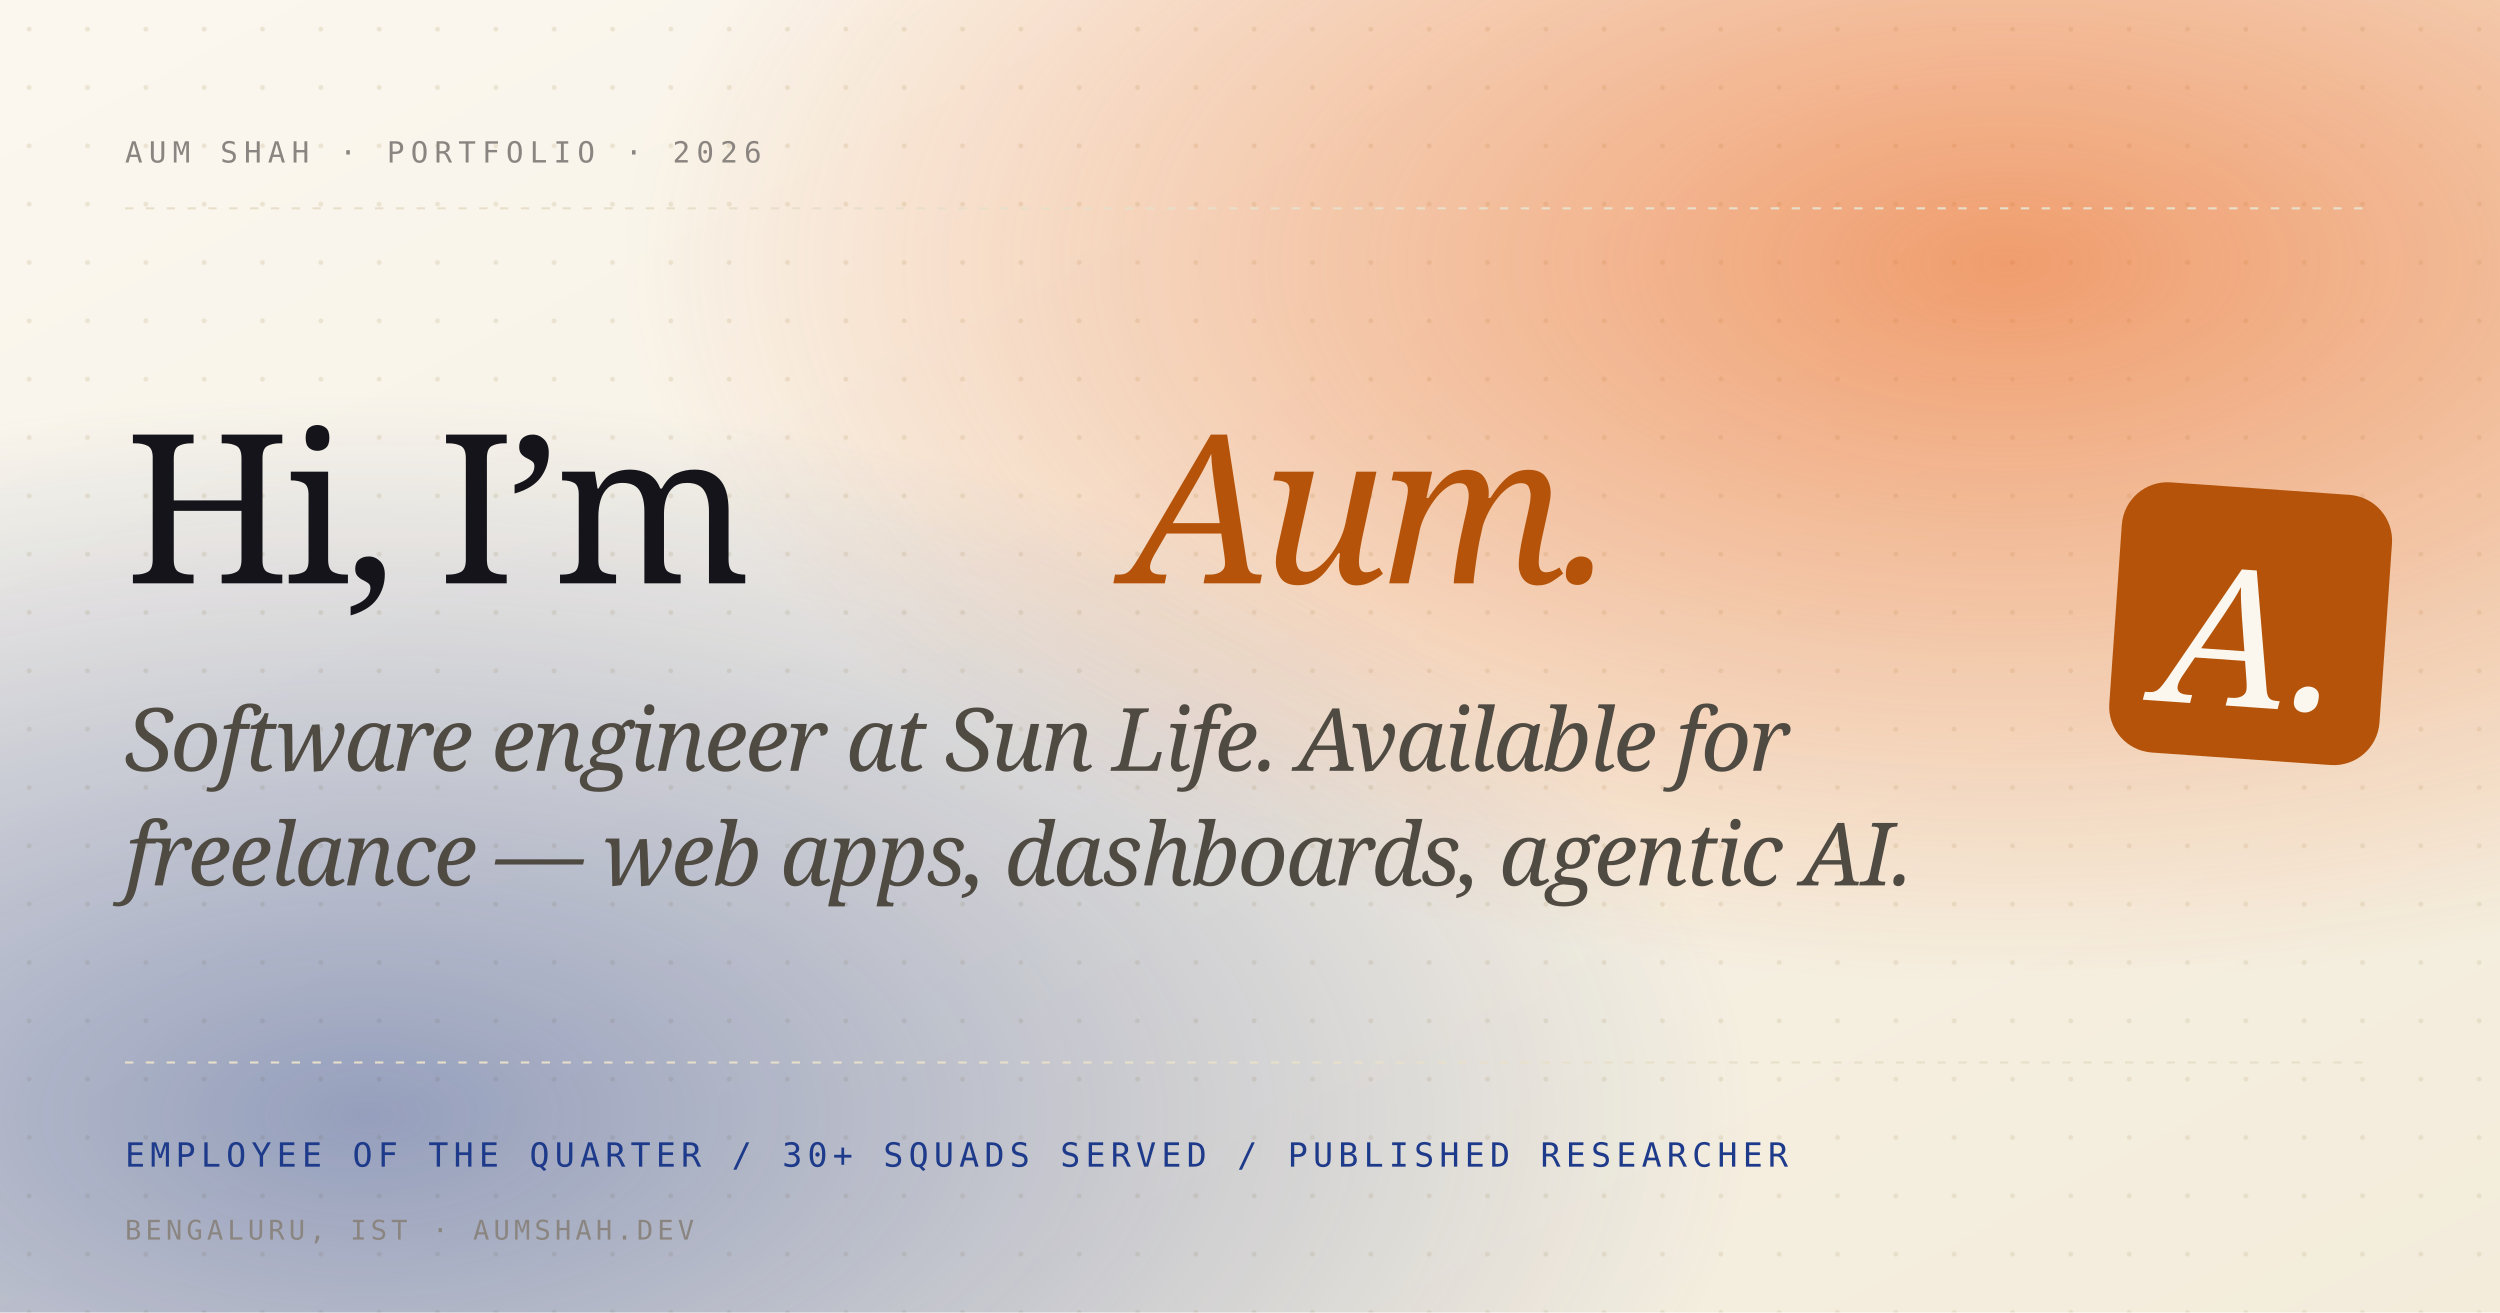
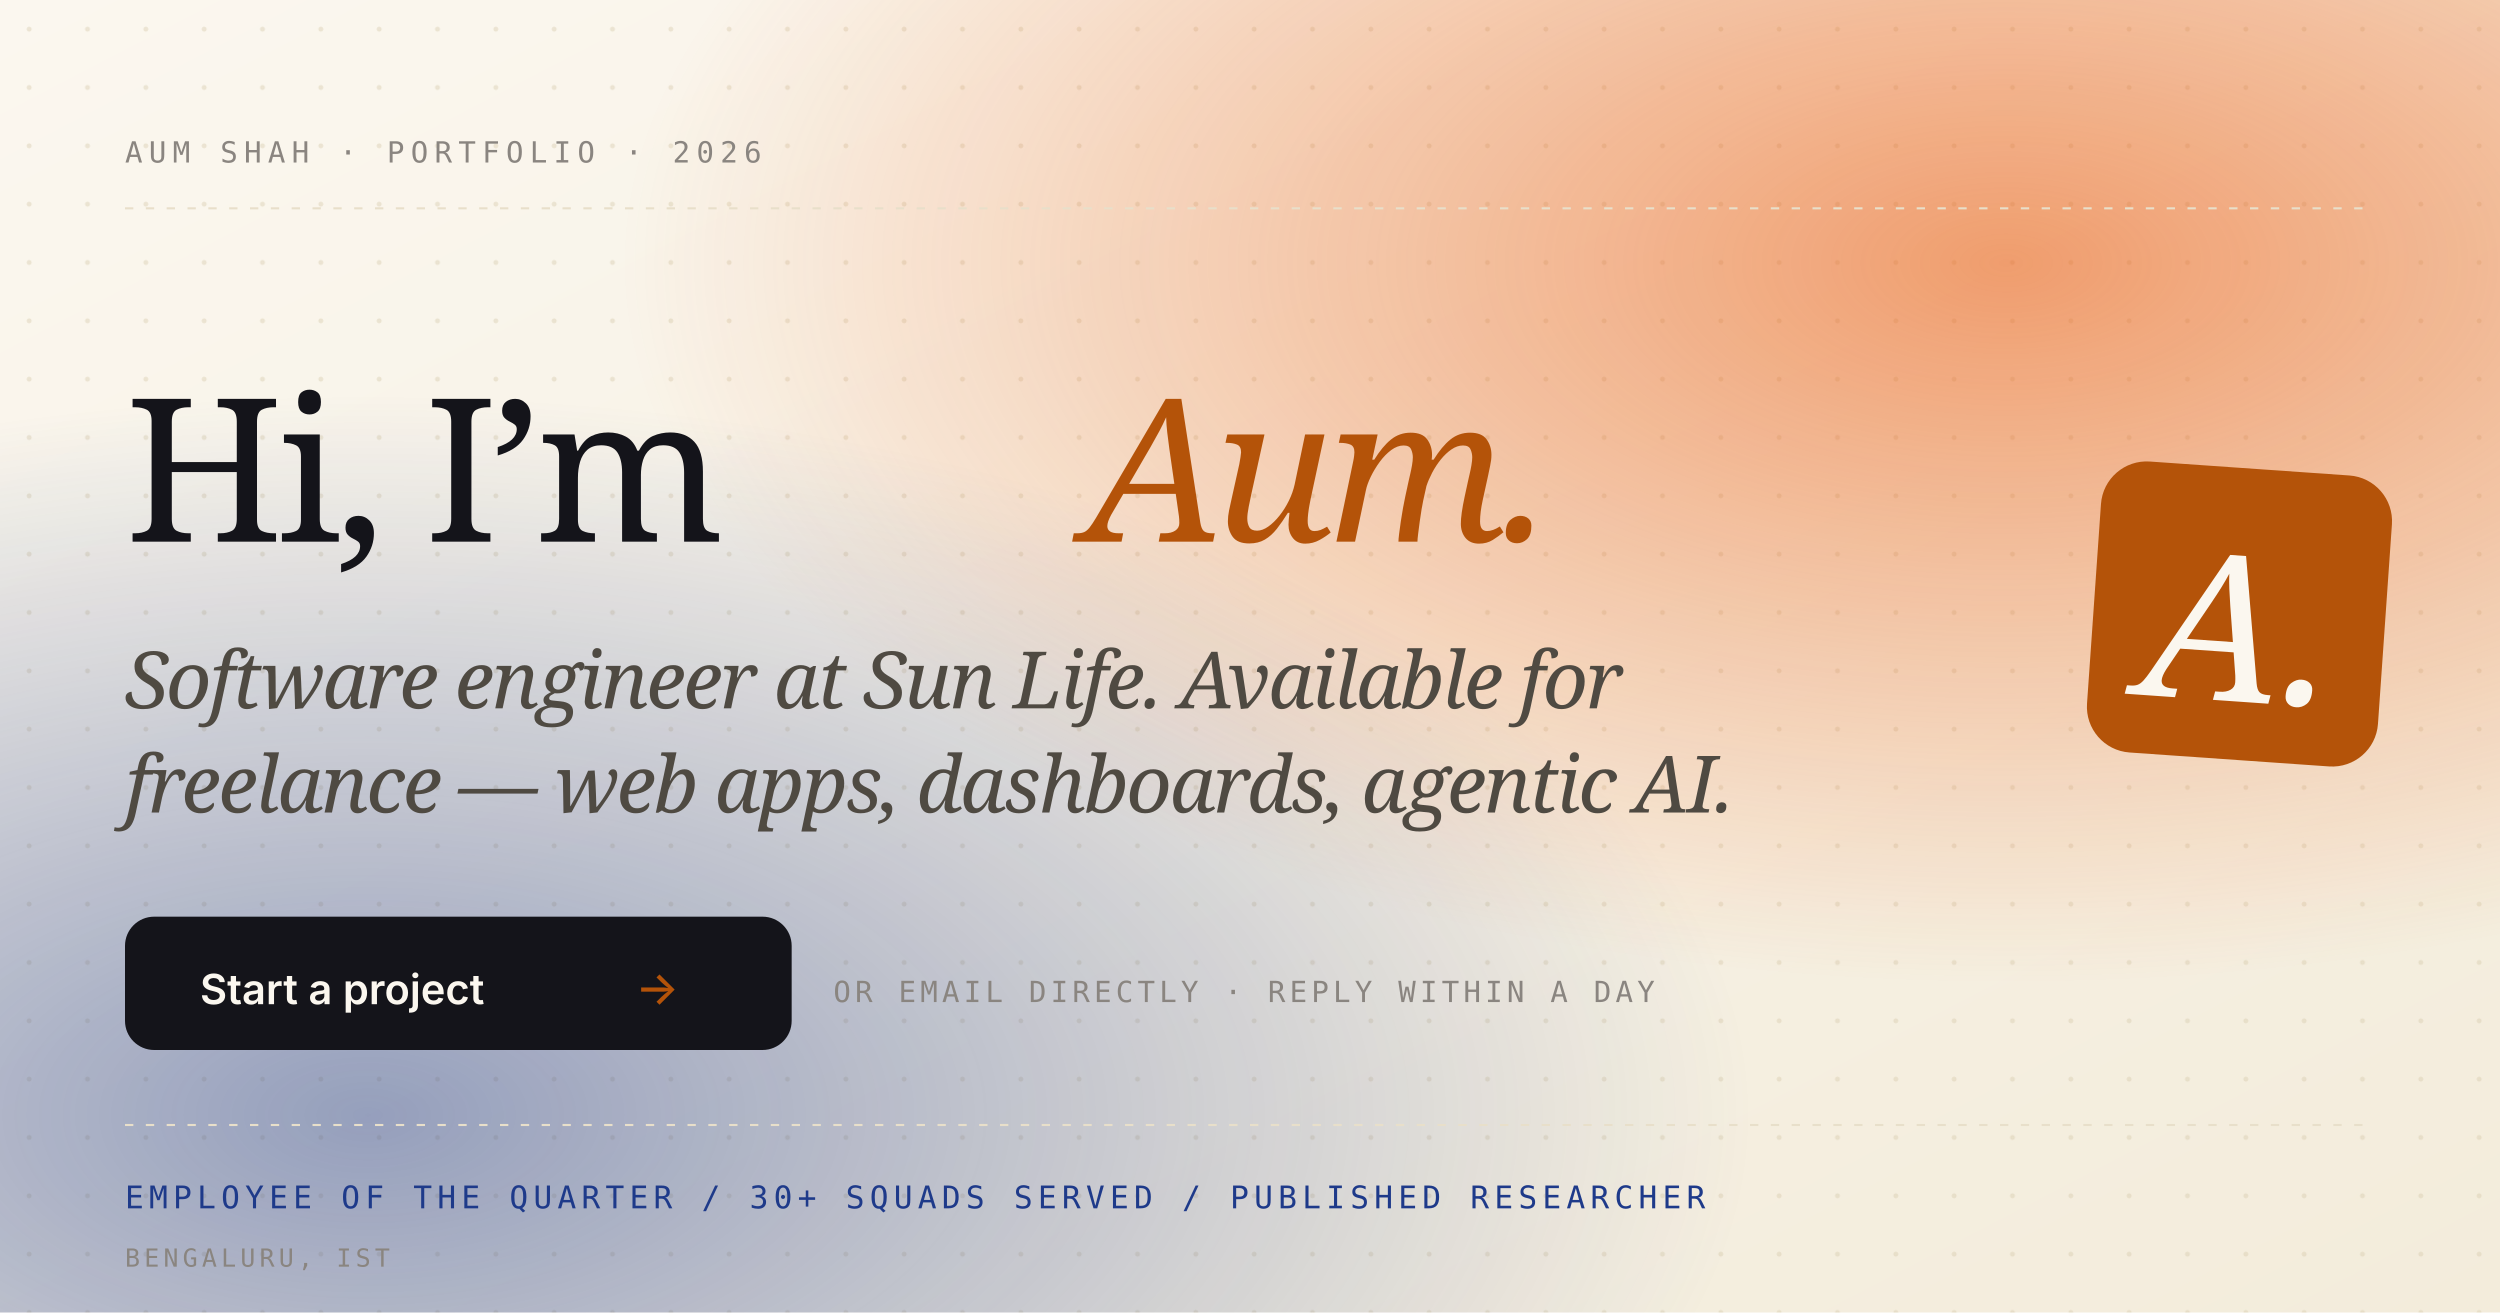
<svg xmlns="http://www.w3.org/2000/svg" viewBox="0 0 1200 630" width="1200" height="630">
  <defs>
    <linearGradient id="bg" x1="0%" y1="0%" x2="100%" y2="100%">
      <stop offset="0%" stop-color="#fbf7ef" />
      <stop offset="100%" stop-color="#f3ecdb" />
    </linearGradient>
    <radialGradient id="amber" cx="80%" cy="20%" r="55%">
      <stop offset="0%" stop-color="#ea580c" stop-opacity="0.55" />
      <stop offset="100%" stop-color="#ea580c" stop-opacity="0" />
    </radialGradient>
    <radialGradient id="ink" cx="15%" cy="85%" r="55%">
      <stop offset="0%" stop-color="#1e3a8a" stop-opacity="0.45" />
      <stop offset="100%" stop-color="#1e3a8a" stop-opacity="0" />
    </radialGradient>
    <pattern id="dots" width="28" height="28" patternUnits="userSpaceOnUse">
      <circle cx="14" cy="14" r="1.2" fill="#d4c8a8" opacity="0.7" />
    </pattern>
  </defs>
  <rect width="1200" height="630" fill="url(#bg)" />
  <rect width="1200" height="630" fill="url(#dots)" opacity="0.55" />
  <rect width="1200" height="630" fill="url(#amber)" />
  <rect width="1200" height="630" fill="url(#ink)" />
  <text x="60" y="78" font-family="JetBrains Mono, ui-monospace, monospace" font-size="14" letter-spacing="3" fill="#8a8580" text-transform="uppercase">
    AUM SHAH  ·  PORTFOLIO  ·  2026
  </text>
  <line x1="60" y1="100" x2="1140" y2="100" stroke="#e8dfca" stroke-dasharray="4,6" />
-   <text x="60" y="280" font-family="Fraunces, Georgia, serif" font-size="100" font-weight="500" fill="#14141a" letter-spacing="-3">
+   <text x="60" y="260" font-family="Fraunces, Georgia, serif" font-size="96" font-weight="500" fill="#14141a" letter-spacing="-3">
    Hi, I’m
  </text>
-   <text x="540" y="280" font-family="Fraunces, Georgia, serif" font-size="100" font-style="italic" font-weight="500" fill="#b45309" letter-spacing="-3">
+   <text x="520" y="260" font-family="Fraunces, Georgia, serif" font-size="96" font-style="italic" font-weight="500" fill="#b45309" letter-spacing="-3">
    Aum.
  </text>
-   <text x="60" y="370" font-family="Fraunces, Georgia, serif" font-size="42" font-style="italic" fill="#4f4a42" letter-spacing="-1">
+   <text x="60" y="340" font-family="Fraunces, Georgia, serif" font-size="38" font-style="italic" fill="#4f4a42" letter-spacing="-1">
    Software engineer at Sun Life. Available for
  </text>
-   <text x="60" y="425" font-family="Fraunces, Georgia, serif" font-size="42" font-style="italic" fill="#4f4a42" letter-spacing="-1">
+   <text x="60" y="390" font-family="Fraunces, Georgia, serif" font-size="38" font-style="italic" fill="#4f4a42" letter-spacing="-1">
    freelance — web apps, dashboards, agentic AI.
  </text>
-   <line x1="60" y1="510" x2="1140" y2="510" stroke="#e8dfca" stroke-dasharray="4,6" />
-   <text x="60" y="560" font-family="JetBrains Mono, ui-monospace, monospace" font-size="16" letter-spacing="2.5" fill="#1e3a8a">
+   <g transform="translate(60, 440)">
+     <rect width="320" height="64" rx="14" fill="#14141a" />
+     <text x="36" y="42" font-family="Inter, system-ui, sans-serif" font-size="20" font-weight="600" fill="#fbf7ef">
+       Start a project
+     </text>
+     <text x="245" y="42" font-family="Inter, system-ui, sans-serif" font-size="22" font-weight="500" fill="#b45309">
+       →
+     </text>
+   </g>
+   <text x="400" y="481" font-family="JetBrains Mono, ui-monospace, monospace" font-size="14" letter-spacing="2" fill="#8a8580">
+     OR EMAIL DIRECTLY  ·  REPLY WITHIN A DAY
+   </text>
+   <line x1="60" y1="540" x2="1140" y2="540" stroke="#e8dfca" stroke-dasharray="4,6" />
+   <text x="60" y="580" font-family="JetBrains Mono, ui-monospace, monospace" font-size="15" letter-spacing="2.5" fill="#1e3a8a">
    EMPLOYEE OF THE QUARTER  /  30+ SQUADS SERVED  /  PUBLISHED RESEARCHER
  </text>
-   <text x="60" y="595" font-family="JetBrains Mono, ui-monospace, monospace" font-size="13" letter-spacing="2" fill="#8a8580">
-     BENGALURU, IST  ·  AUMSHAH.DEV
+   <text x="60" y="608" font-family="JetBrains Mono, ui-monospace, monospace" font-size="12" letter-spacing="2" fill="#8a8580">
+     BENGALURU, IST
  </text>
-   <g transform="translate(1020, 230) rotate(4)">
-     <rect width="130" height="130" rx="22" fill="#b45309" />
-     <text x="65" y="105" font-family="Fraunces, serif" font-size="92" font-style="italic" font-weight="500" fill="#fbf7ef" text-anchor="middle">A.</text>
+   <g transform="translate(1010, 220) rotate(4)">
+     <rect width="140" height="140" rx="22" fill="#b45309" />
+     <text x="70" y="112" font-family="Fraunces, serif" font-size="98" font-style="italic" font-weight="500" fill="#fbf7ef" text-anchor="middle">A.</text>
  </g>
</svg>
